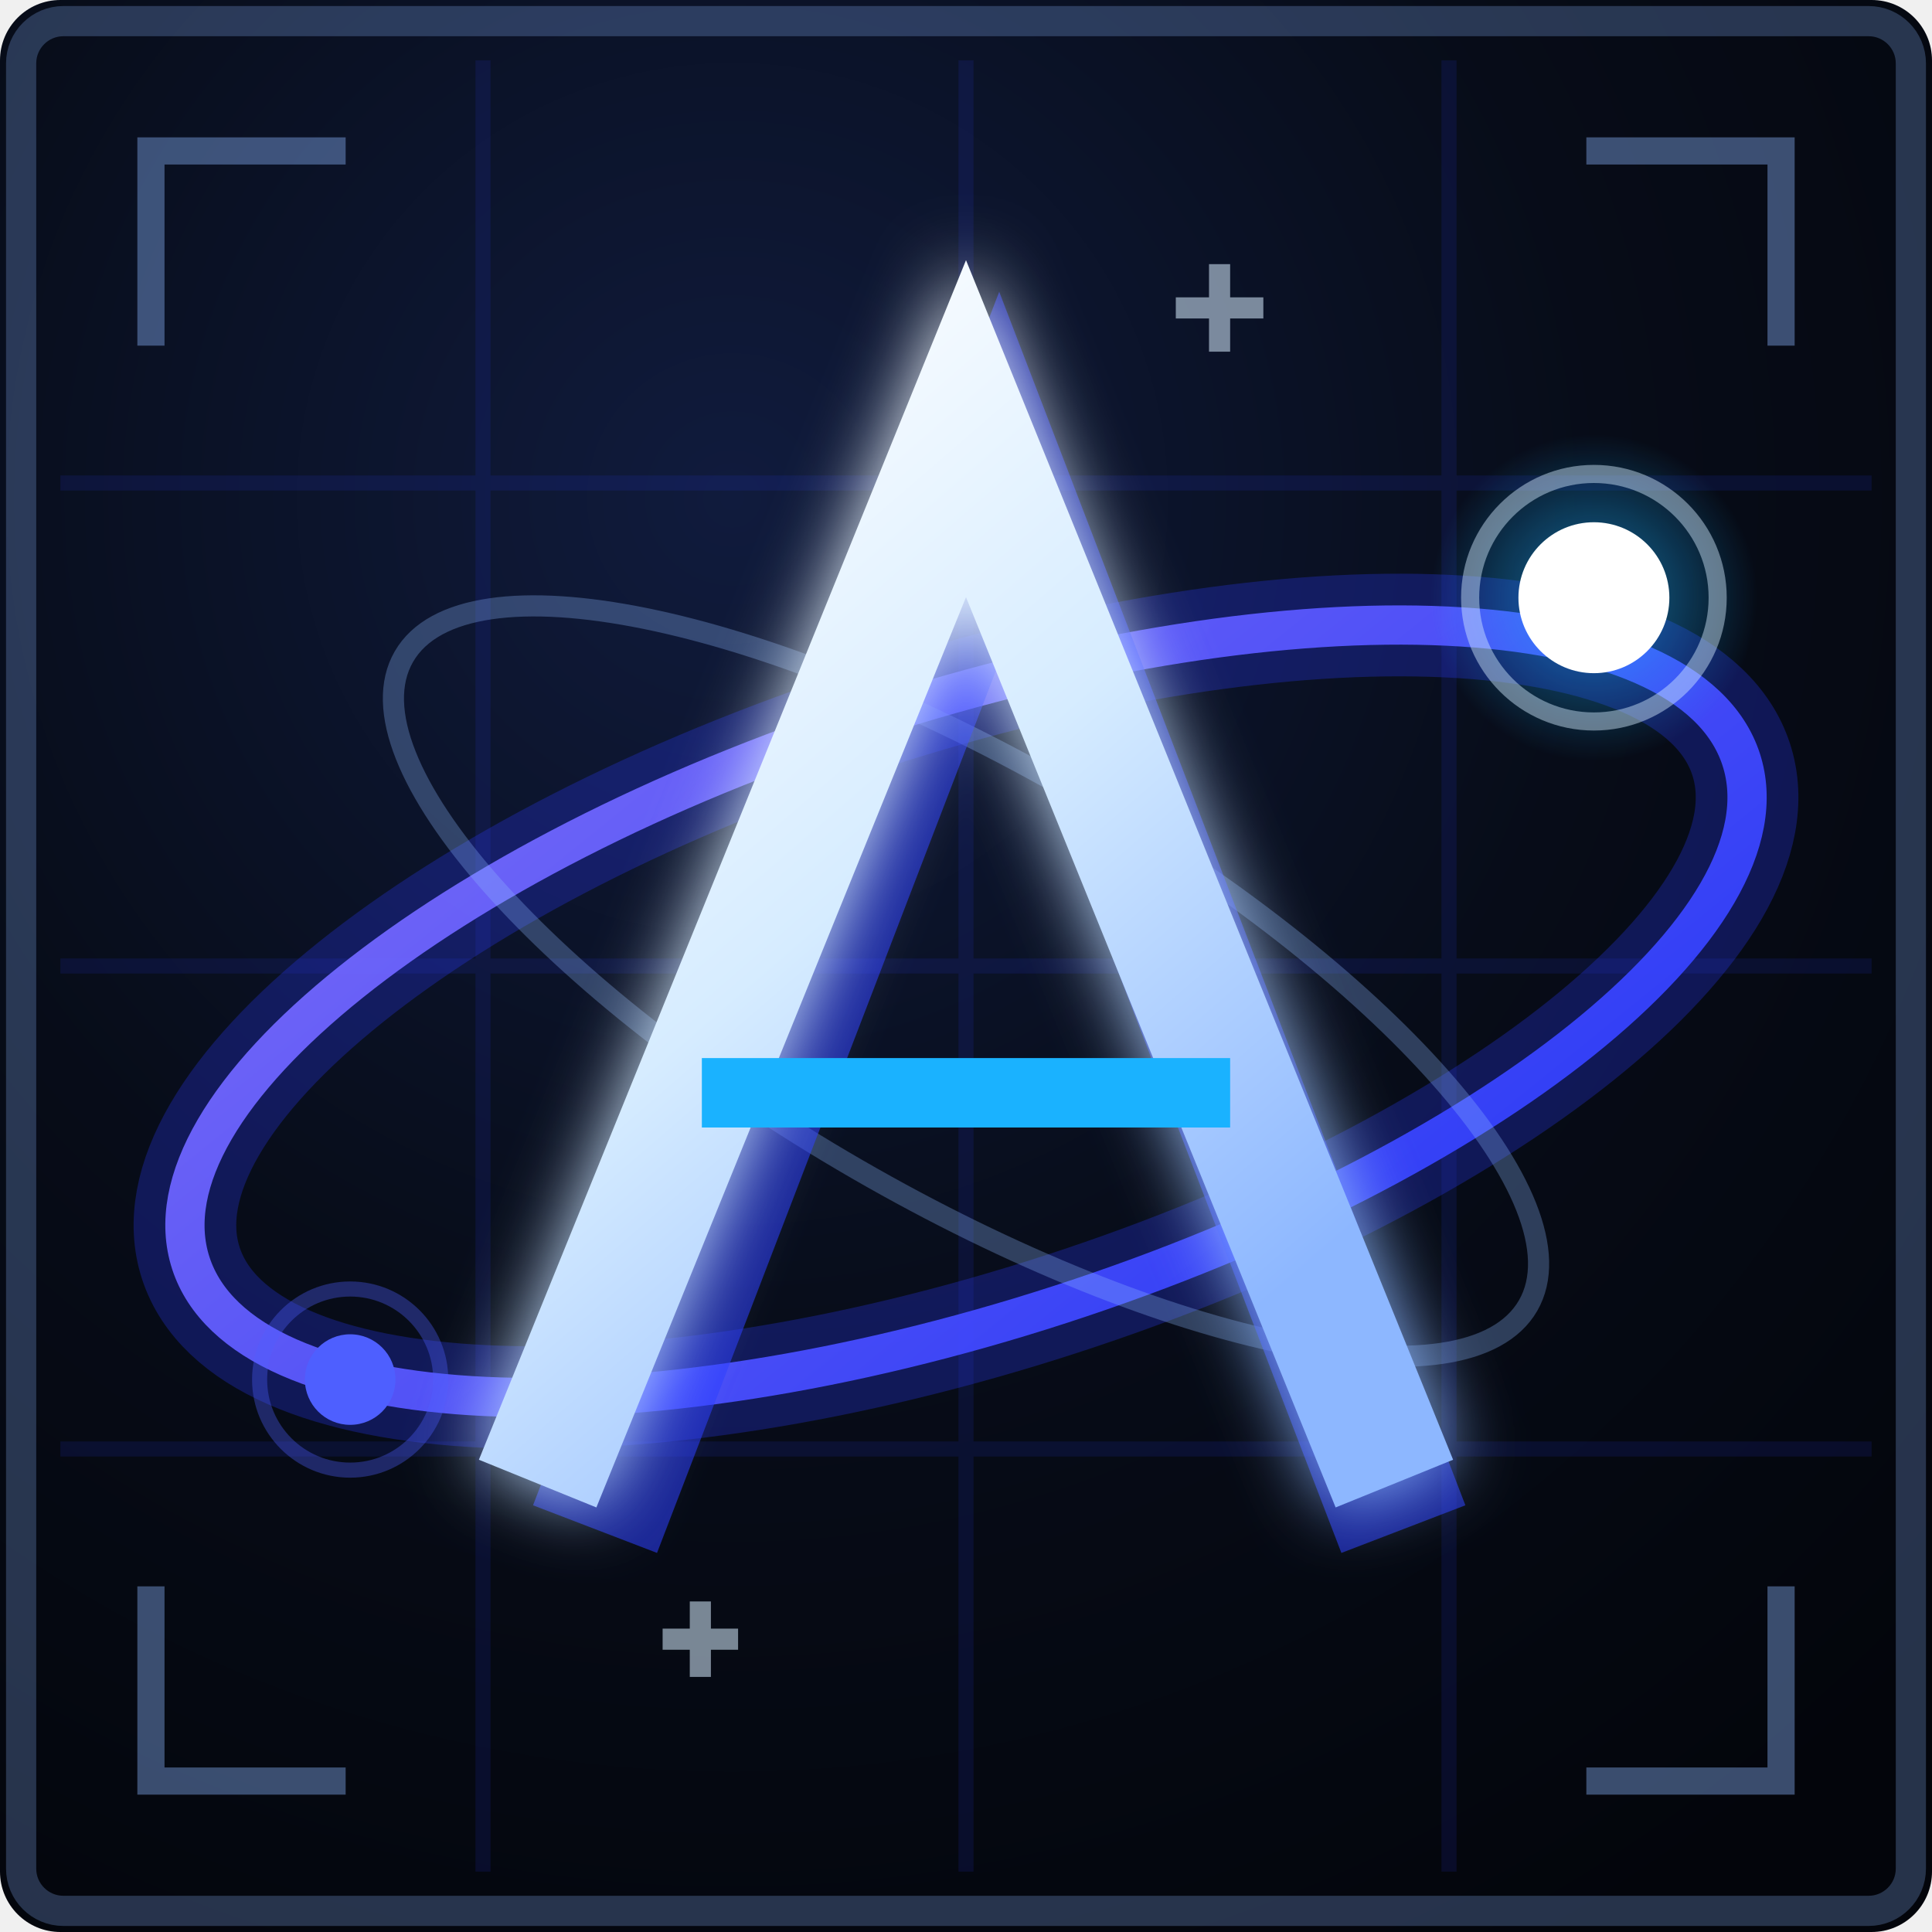
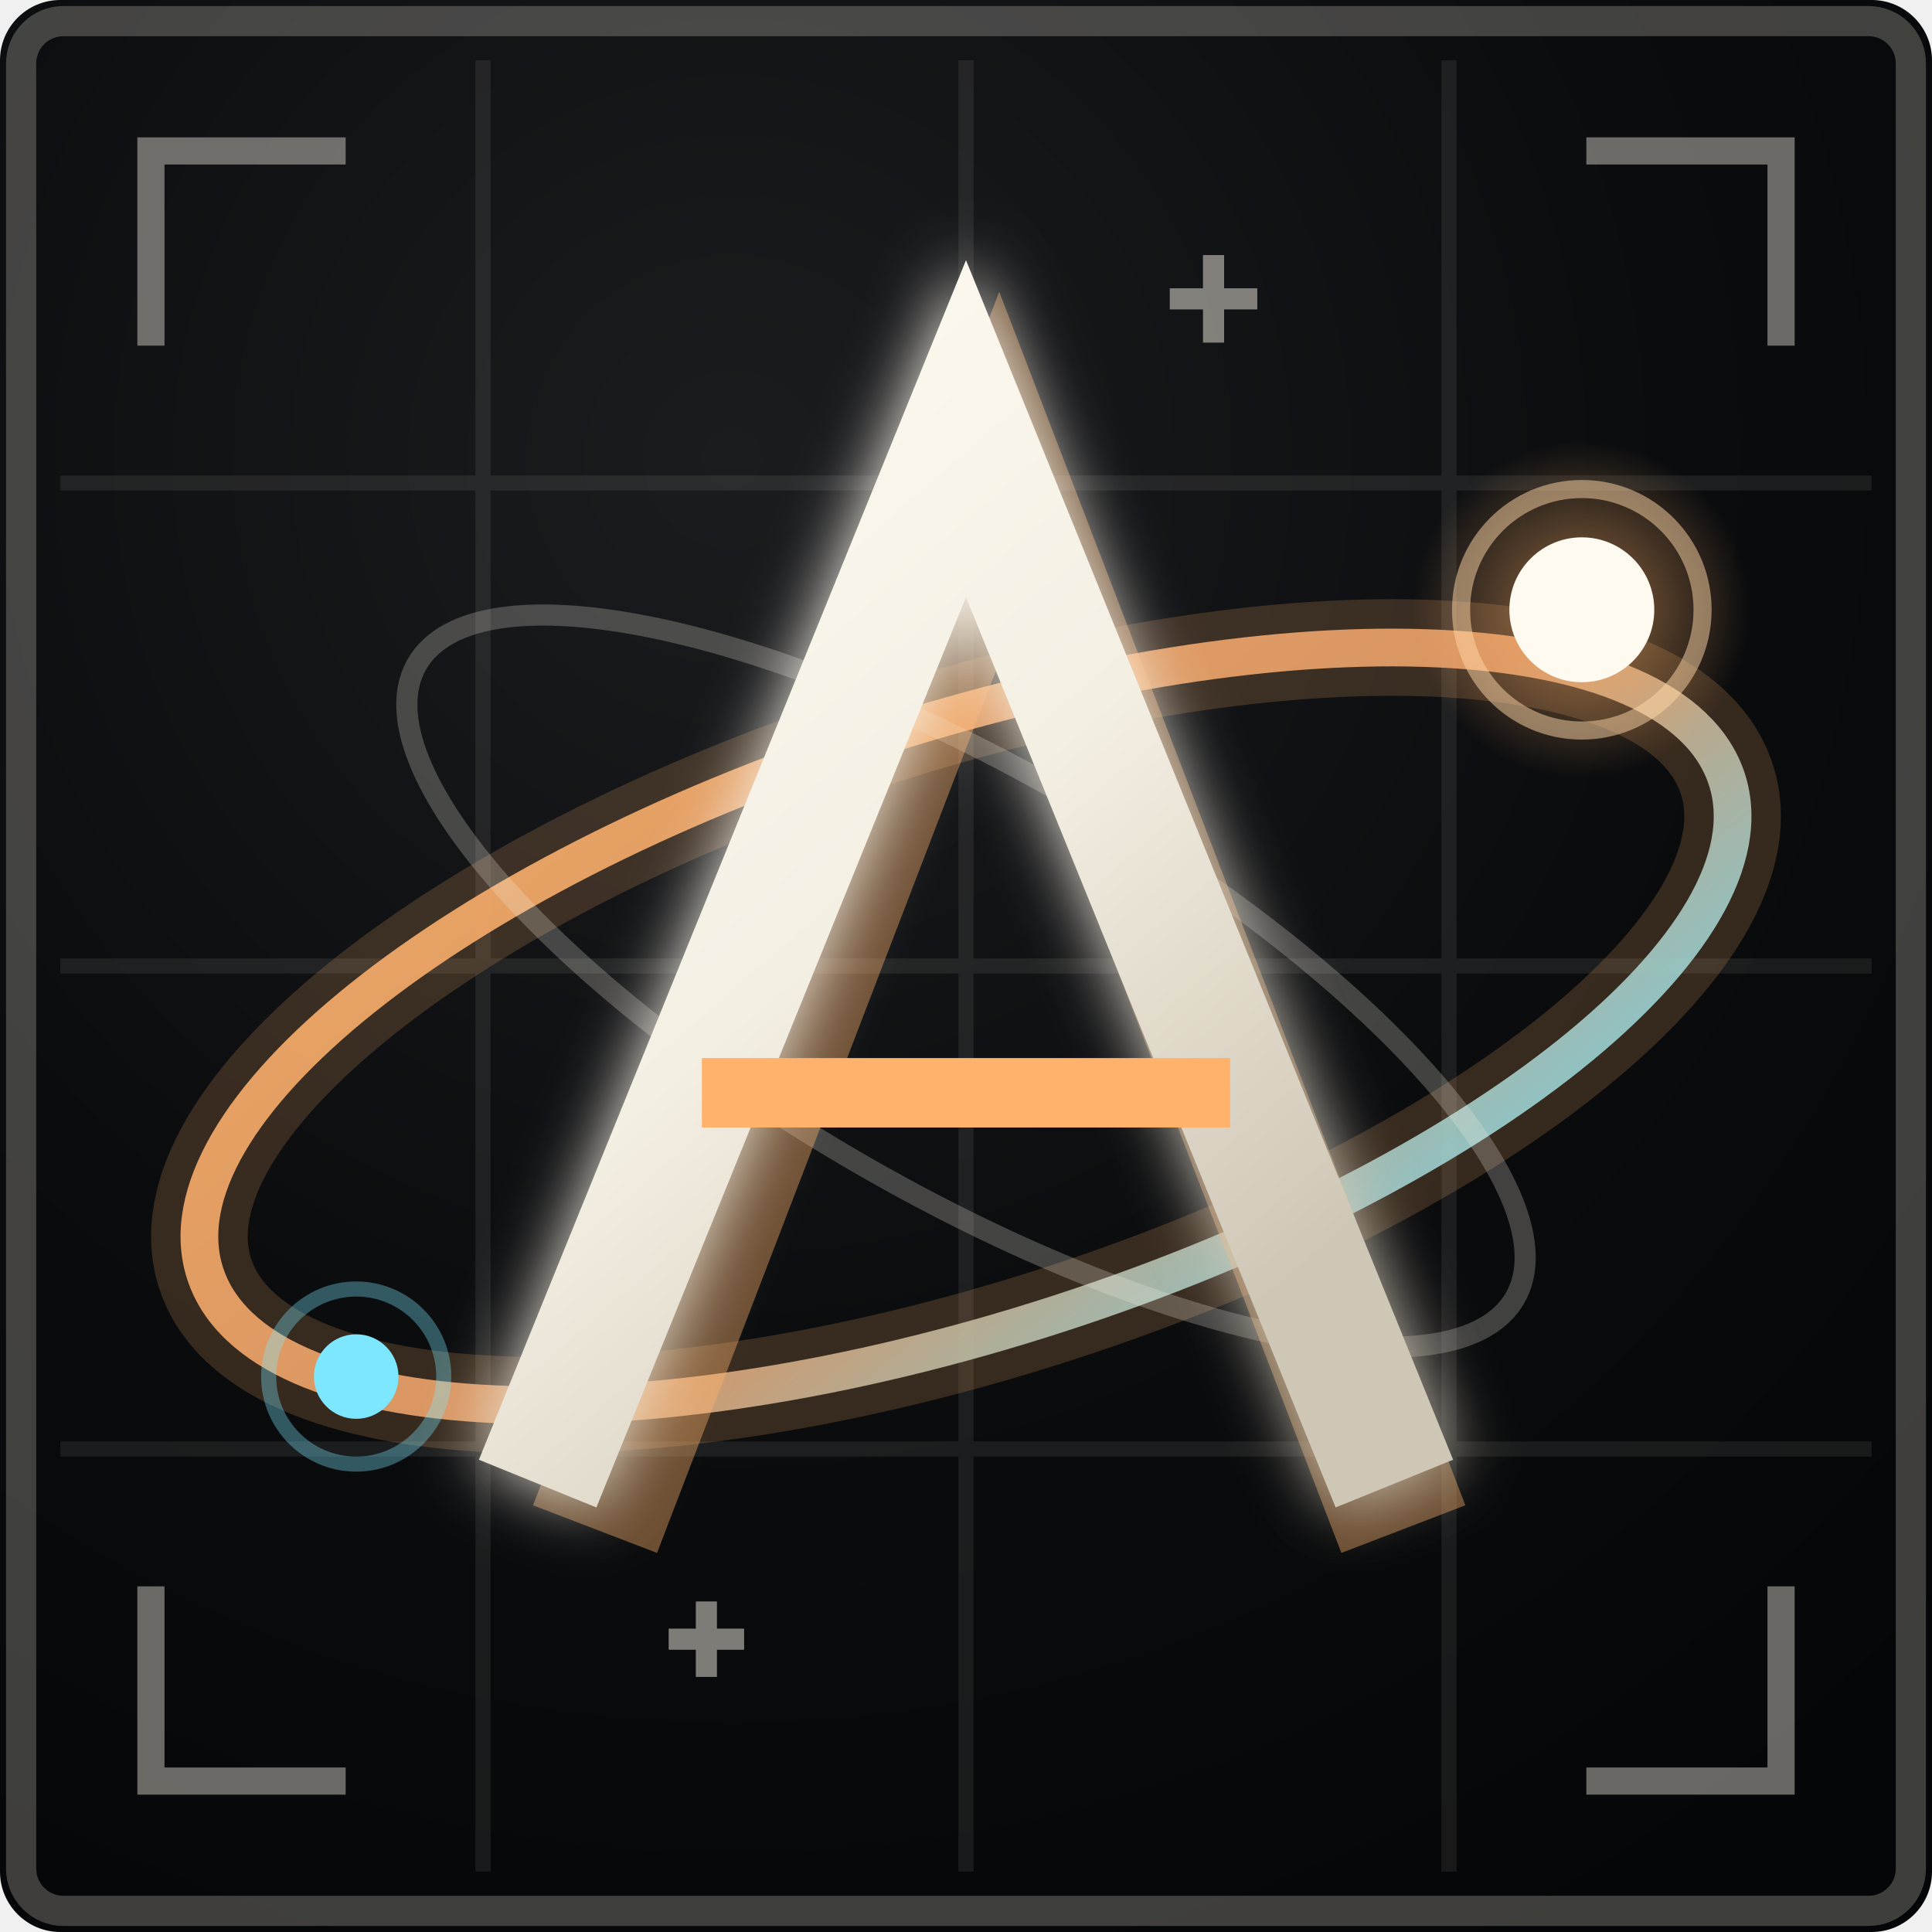
<svg xmlns="http://www.w3.org/2000/svg" viewBox="0 0 64 64" role="img" aria-label="Apsis">
  <defs>
-     <radialGradient id="tile" cx="38%" cy="26%" r="86%">
-       <stop offset="0" stop-color="#101b3d" />
-       <stop offset="0.52" stop-color="#070c18" />
-       <stop offset="1" stop-color="#03050b" />
+     <radialGradient id="tile" cx="38%" cy="24%" r="88%">
+       <stop offset="0" stop-color="#1b1c1f" />
+       <stop offset="0.55" stop-color="#0b0c0e" />
+       <stop offset="1" stop-color="#050607" />
    </radialGradient>
-     <linearGradient id="ice" x1="0" y1="0" x2="0.7" y2="1">
-       <stop offset="0" stop-color="#ffffff" />
-       <stop offset="0.48" stop-color="#d6ecff" />
-       <stop offset="1" stop-color="#8db7ff" />
+     <linearGradient id="bone" x1="0" y1="0" x2="0.7" y2="1">
+       <stop offset="0" stop-color="#fffaf0" />
+       <stop offset="0.5" stop-color="#f4efe3" />
+       <stop offset="1" stop-color="#cfc7b6" />
    </linearGradient>
-     <linearGradient id="cobalt" x1="0" y1="0" x2="1" y2="1">
-       <stop offset="0" stop-color="#7a6cff" />
-       <stop offset="1" stop-color="#2b3cff" />
+     <linearGradient id="orbit" x1="0" y1="0" x2="1" y2="1">
+       <stop offset="0" stop-color="#ffb26b" />
+       <stop offset="0.55" stop-color="#e8a06a" />
+       <stop offset="1" stop-color="#7ce7ff" />
    </linearGradient>
    <radialGradient id="halo" cx="50%" cy="50%" r="50%">
-       <stop offset="0" stop-color="#d6ecff" stop-opacity=".75" />
-       <stop offset="0.4" stop-color="#1ab2ff" stop-opacity=".35" />
-       <stop offset="1" stop-color="#1ab2ff" stop-opacity="0" />
+       <stop offset="0" stop-color="#ffd9a8" stop-opacity=".85" />
+       <stop offset="0.42" stop-color="#ffb26b" stop-opacity=".32" />
+       <stop offset="1" stop-color="#ffb26b" stop-opacity="0" />
    </radialGradient>
    <filter id="soft" x="-70%" y="-70%" width="240%" height="240%">
-       <feGaussianBlur stdDeviation="1.2" result="b" />
+       <feGaussianBlur stdDeviation="1.1" result="b" />
      <feMerge>
        <feMergeNode in="b" />
        <feMergeNode in="SourceGraphic" />
      </feMerge>
    </filter>
  </defs>
  <rect width="64" height="64" rx="2" fill="url(#tile)" />
-   <rect x="0.7" y="0.7" width="62.6" height="62.6" rx="1.4" fill="none" stroke="#8db7ff" stroke-opacity=".26" />
-   <g stroke="#2b3cff" stroke-opacity=".12" stroke-width=".5">
+   <rect x="0.7" y="0.7" width="62.6" height="62.6" rx="1.4" fill="none" stroke="#f4efe3" stroke-opacity=".24" />
+   <g stroke="#f4efe3" stroke-opacity=".08" stroke-width=".5">
    <path d="M16 2v60M32 2v60M48 2v60M2 16h60M2 32h60M2 48h60" />
  </g>
-   <g fill="none" stroke="#8db7ff" stroke-opacity=".4" stroke-width=".9" stroke-linecap="square">
+   <g fill="none" stroke="#f4efe3" stroke-opacity=".42" stroke-width=".9" stroke-linecap="square">
    <path d="M5 11V5h6" />
    <path d="M53 5h6v6" />
    <path d="M59 53v6h-6" />
    <path d="M11 59H5v-6" />
  </g>
-   <ellipse cx="32" cy="33.5" rx="27" ry="10.2" transform="rotate(-18 32 33.5)" fill="none" stroke="#2b3cff" stroke-opacity=".28" stroke-width="3.4" />
-   <ellipse cx="32" cy="33.5" rx="27" ry="10.2" transform="rotate(-18 32 33.5)" fill="none" stroke="url(#cobalt)" stroke-opacity=".95" stroke-width="1.3" />
-   <ellipse cx="32" cy="32.5" rx="21.5" ry="7.2" transform="rotate(30 32 32.5)" fill="none" stroke="#8db7ff" stroke-opacity=".3" stroke-width=".7" />
+   <ellipse cx="32" cy="34" rx="26.5" ry="10" transform="rotate(-18 32 34)" fill="none" stroke="#ffb26b" stroke-opacity=".18" stroke-width="3.2" />
+   <ellipse cx="32" cy="34" rx="26.5" ry="10" transform="rotate(-18 32 34)" fill="none" stroke="url(#orbit)" stroke-opacity=".9" stroke-width="1.25" />
+   <ellipse cx="32" cy="32.5" rx="21" ry="7" transform="rotate(30 32 32.5)" fill="none" stroke="#f4efe3" stroke-opacity=".24" stroke-width=".7" />
  <g stroke-linecap="square" stroke-linejoin="miter">
-     <path d="M19.4 47.6 L32 14.8 L44.6 47.6" fill="none" stroke="#2b3cff" stroke-opacity=".55" stroke-width="4.4" transform="translate(1.1 1)" />
-     <path d="M18.6 47.2 L32 14.2 L45.4 47.2" fill="none" stroke="url(#ice)" stroke-width="4.2" filter="url(#soft)" />
-     <path d="M24.4 36.2 H39.6" fill="none" stroke="#1ab2ff" stroke-width="2.3" />
+     <path d="M19.4 47.6 L32 14.8 L44.6 47.6" fill="none" stroke="#ffb26b" stroke-opacity=".4" stroke-width="4.4" transform="translate(1.1 1)" />
+     <path d="M18.6 47.2 L32 14.2 L45.4 47.2" fill="none" stroke="url(#bone)" stroke-width="4.2" filter="url(#soft)" />
+     <path d="M24.4 36.2 H39.6" fill="none" stroke="#ffb26b" stroke-width="2.3" />
  </g>
-   <circle cx="52.8" cy="19.8" r="5.4" fill="url(#halo)" />
-   <circle cx="52.8" cy="19.8" r="2.5" fill="#ffffff" />
-   <circle cx="52.8" cy="19.8" r="4.1" fill="none" stroke="#d6ecff" stroke-opacity=".45" stroke-width=".6" />
-   <circle cx="11.6" cy="45.7" r="1.5" fill="#4e5fff" />
-   <circle cx="11.6" cy="45.7" r="3" fill="none" stroke="#4e5fff" stroke-opacity=".35" stroke-width=".5" />
-   <g stroke="#d6ecff" stroke-opacity=".55" stroke-width=".7" stroke-linecap="square">
-     <path d="M40.4 9.1v2.2M39.3 10.2h2.2" />
-     <path d="M23.2 53.4v1.8M22.3 54.3h1.8" />
+   <circle cx="52.4" cy="20.2" r="5.6" fill="url(#halo)" />
+   <circle cx="52.4" cy="20.2" r="2.4" fill="#fffaf0" />
+   <circle cx="52.4" cy="20.2" r="4" fill="none" stroke="#ffd9a8" stroke-opacity=".5" stroke-width=".6" />
+   <circle cx="11.8" cy="45.6" r="1.4" fill="#7ce7ff" />
+   <circle cx="11.8" cy="45.6" r="2.9" fill="none" stroke="#7ce7ff" stroke-opacity=".35" stroke-width=".5" />
+   <g stroke="#f4efe3" stroke-opacity=".5" stroke-width=".7" stroke-linecap="square">
+     <path d="M40.2 8.8v2.2M39.1 9.9h2.2" />
+     <path d="M23.4 53.4v1.8M22.5 54.3h1.8" />
  </g>
</svg>
